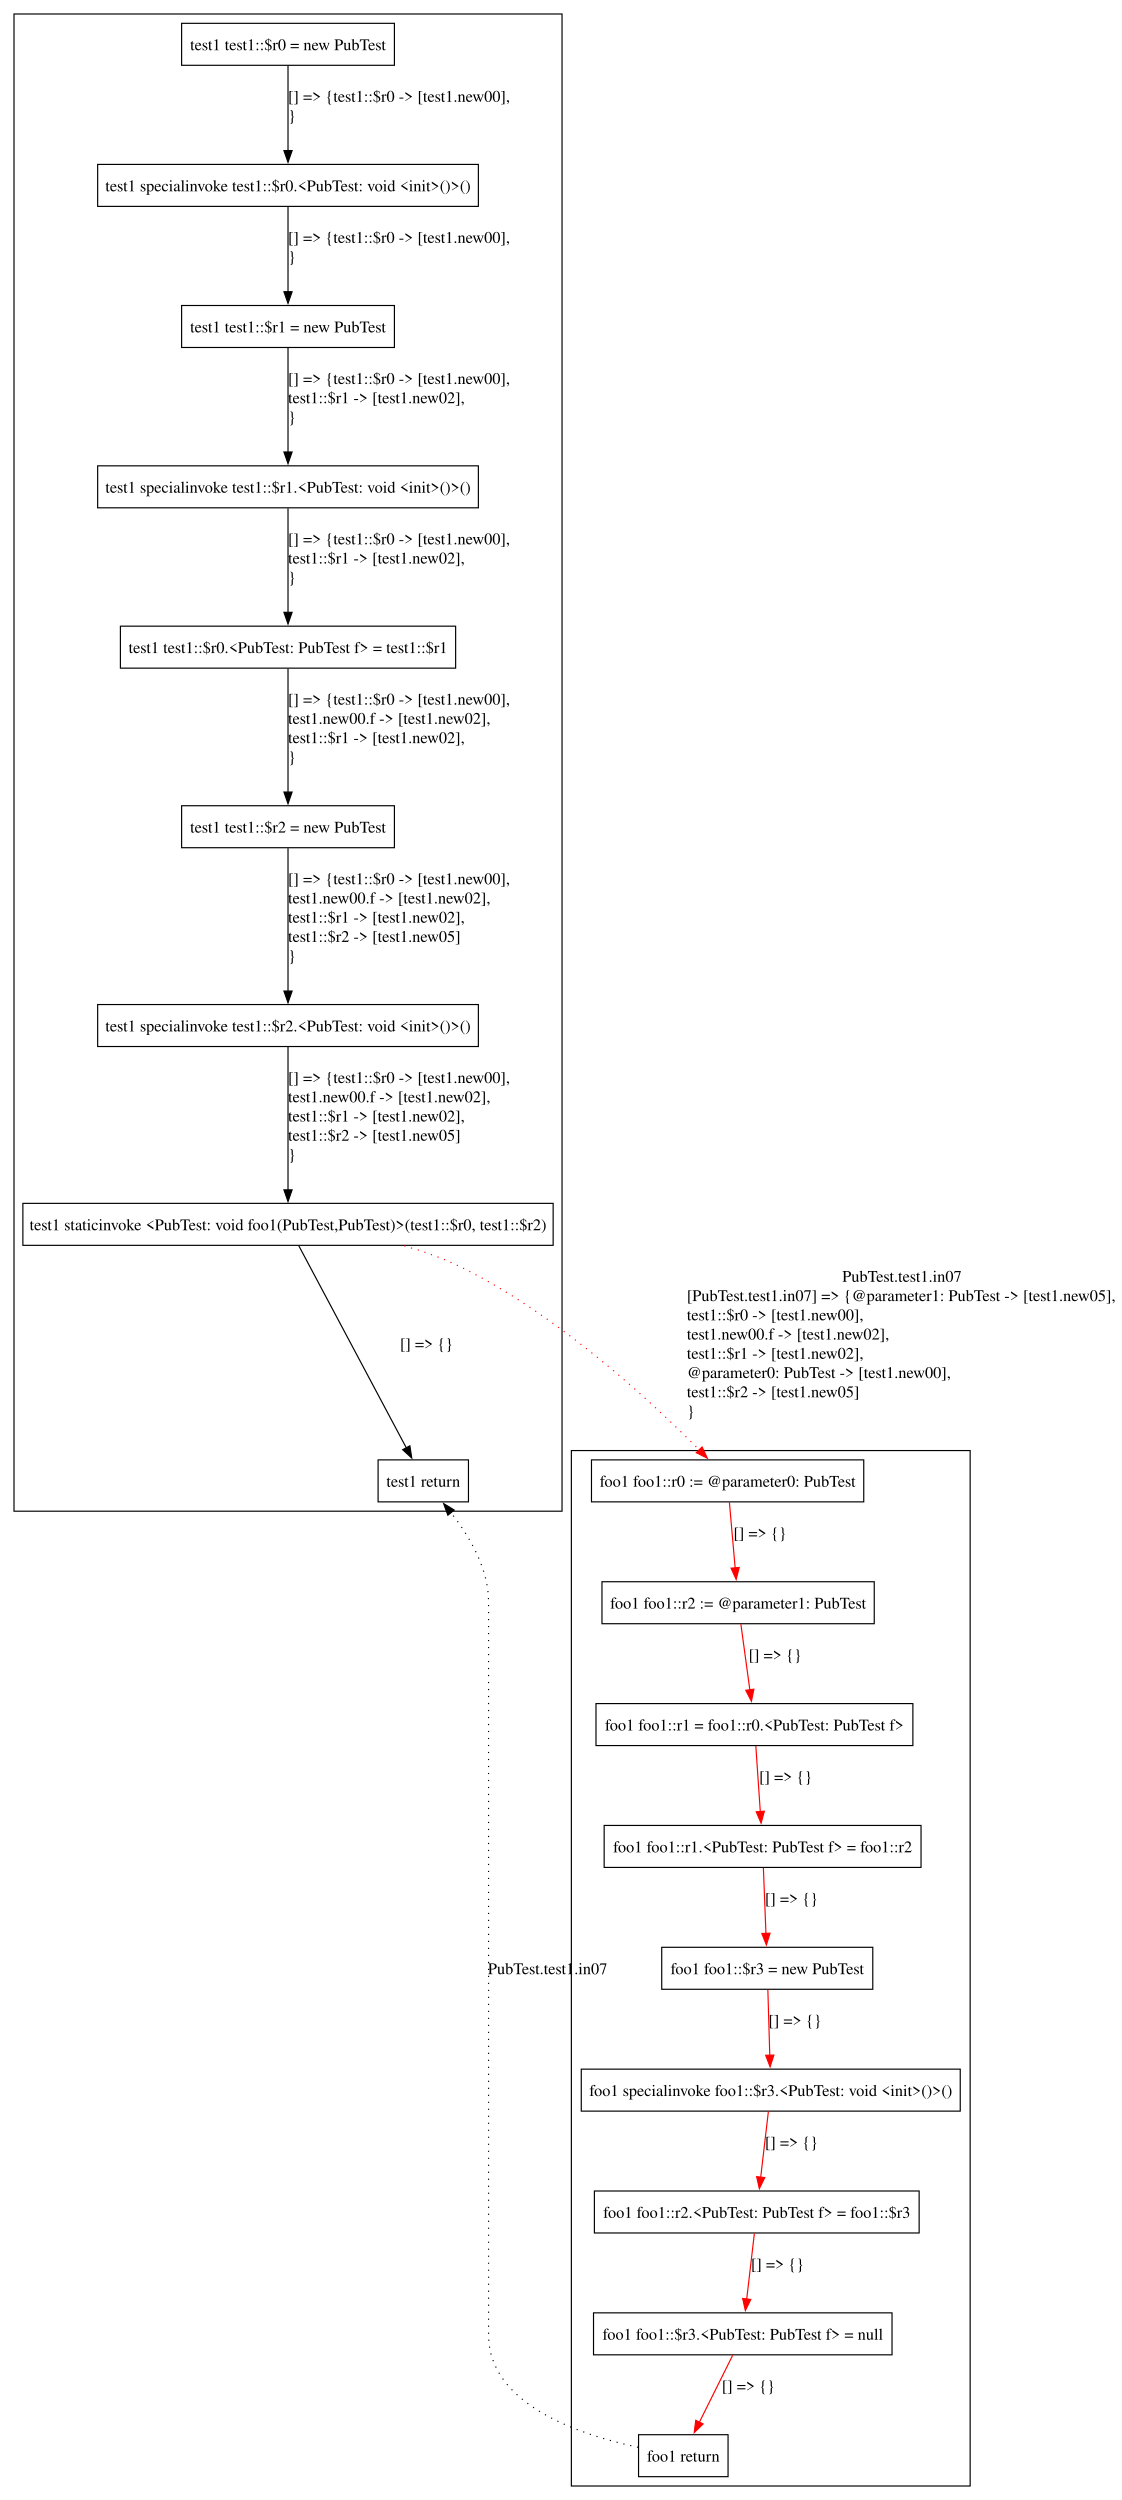
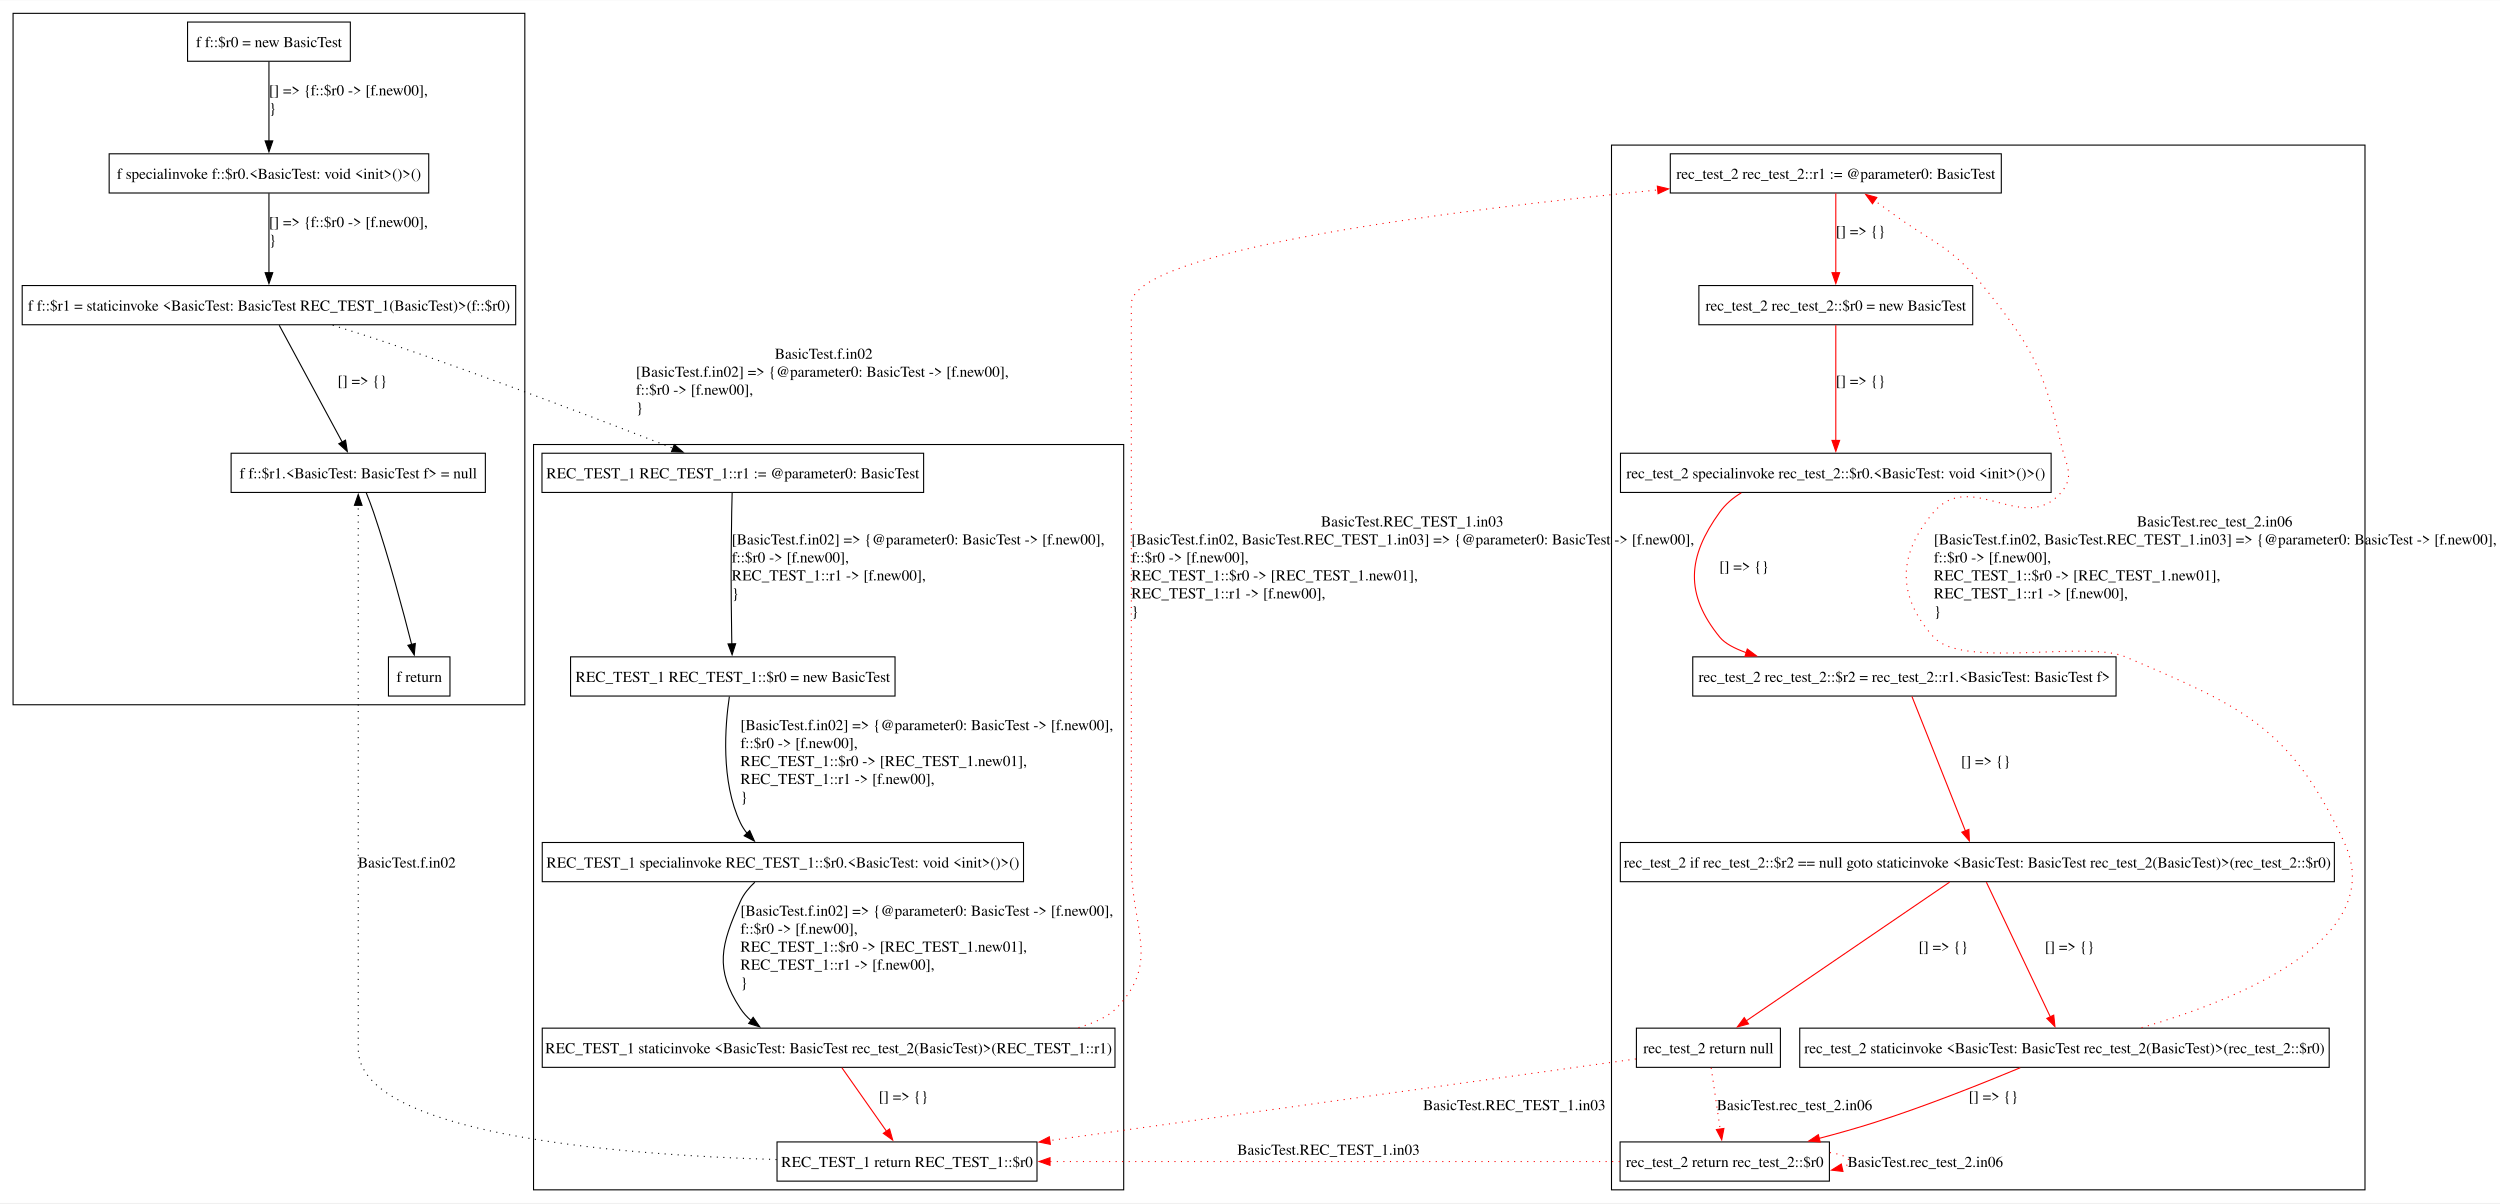
- <svg xmlns="http://www.w3.org/2000/svg" width="962pt" height="2144pt" viewBox="0.00 0.00 962.00 2144.00">
-   <g id="graph0" class="graph" transform="scale(1 1) rotate(0) translate(4 2140)">
-     <polygon fill="white" stroke="none" points="-4,4 -4,-2140 958,-2140 958,4 -4,4" />
+ <svg xmlns="http://www.w3.org/2000/svg" width="2296pt" height="1105pt" viewBox="0.00 0.00 2296.00 1104.50">
+   <g id="graph0" class="graph" transform="scale(1 1) rotate(0) translate(4 1100.5)">
+     <polygon fill="white" stroke="none" points="-4,4 -4,-1100.5 2292,-1100.5 2292,4 -4,4" />
    <g id="clust1" class="cluster">
-       <polygon fill="none" stroke="black" points="8,-844 8,-2128 478,-2128 478,-844 8,-844" />
+       <polygon fill="none" stroke="black" points="8,-453.5 8,-1088.5 478,-1088.5 478,-453.5 8,-453.5" />
    </g>
    <g id="clust2" class="cluster">
-       <polygon fill="none" stroke="black" points="486,-8 486,-896 828,-896 828,-8 486,-8" />
+       <polygon fill="none" stroke="black" points="486,-8 486,-692.5 1028,-692.5 1028,-8 486,-8" />
+     </g>
+     <g id="clust3" class="cluster">
+       <polygon fill="none" stroke="black" points="1476,-8 1476,-967.5 2168,-967.5 2168,-8 1476,-8" />
    </g>
    <g id="node1" class="node">
-       <polygon fill="none" stroke="black" points="334.25,-2120 151.75,-2120 151.75,-2084 334.25,-2084 334.25,-2120" />
-       <text text-anchor="middle" x="243" y="-2096.95" font-family="Times,serif" font-size="14.00">test1 test1::$r0 = new PubTest</text>
+       <polygon fill="none" stroke="black" points="317.75,-1080.5 168.25,-1080.5 168.25,-1044.5 317.75,-1044.5 317.75,-1080.5" />
+       <text text-anchor="middle" x="243" y="-1057.45" font-family="Times,serif" font-size="14.00">f f::$r0 = new BasicTest</text>
    </g>
    <g id="node2" class="node">
-       <polygon fill="none" stroke="black" points="406.25,-1999 79.75,-1999 79.75,-1963 406.25,-1963 406.25,-1999" />
-       <text text-anchor="middle" x="243" y="-1975.95" font-family="Times,serif" font-size="14.00">test1 specialinvoke test1::$r0.&lt;PubTest: void &lt;init&gt;()&gt;()</text>
+       <polygon fill="none" stroke="black" points="389.75,-959.5 96.25,-959.5 96.25,-923.5 389.75,-923.5 389.75,-959.5" />
+       <text text-anchor="middle" x="243" y="-936.45" font-family="Times,serif" font-size="14.00">f specialinvoke f::$r0.&lt;BasicTest: void &lt;init&gt;()&gt;()</text>
    </g>
    <g id="edge1" class="edge">
-       <path fill="none" stroke="black" d="M243,-2083.7C243,-2064.57 243,-2033.46 243,-2010.68" />
-       <polygon fill="black" stroke="black" points="246.5,-2010.84 243,-2000.84 239.5,-2010.84 246.5,-2010.84" />
-       <text text-anchor="start" x="243" y="-2052.7" font-family="Times,serif" font-size="14.00">[] =&gt; {test1::$r0 -&gt; [test1.new00], </text>
-       <text text-anchor="start" x="243" y="-2036.2" font-family="Times,serif" font-size="14.00">}</text>
+       <path fill="none" stroke="black" d="M243,-1044.2C243,-1025.07 243,-993.96 243,-971.18" />
+       <polygon fill="black" stroke="black" points="246.5,-971.34 243,-961.34 239.5,-971.34 246.5,-971.34" />
+       <text text-anchor="start" x="243" y="-1013.2" font-family="Times,serif" font-size="14.00">[] =&gt; {f::$r0 -&gt; [f.new00], </text>
+       <text text-anchor="start" x="243" y="-996.7" font-family="Times,serif" font-size="14.00">}</text>
    </g>
    <g id="node3" class="node">
-       <polygon fill="none" stroke="black" points="334.25,-1878 151.75,-1878 151.75,-1842 334.25,-1842 334.25,-1878" />
-       <text text-anchor="middle" x="243" y="-1854.95" font-family="Times,serif" font-size="14.00">test1 test1::$r1 = new PubTest</text>
+       <polygon fill="none" stroke="black" points="469.62,-838.5 16.38,-838.5 16.38,-802.5 469.62,-802.5 469.62,-838.5" />
+       <text text-anchor="middle" x="243" y="-815.45" font-family="Times,serif" font-size="14.00">f f::$r1 = staticinvoke &lt;BasicTest: BasicTest REC_TEST_1(BasicTest)&gt;(f::$r0)</text>
    </g>
    <g id="edge2" class="edge">
-       <path fill="none" stroke="black" d="M243,-1962.7C243,-1943.57 243,-1912.46 243,-1889.68" />
-       <polygon fill="black" stroke="black" points="246.5,-1889.84 243,-1879.84 239.5,-1889.84 246.5,-1889.84" />
-       <text text-anchor="start" x="243" y="-1931.7" font-family="Times,serif" font-size="14.00">[] =&gt; {test1::$r0 -&gt; [test1.new00], </text>
-       <text text-anchor="start" x="243" y="-1915.2" font-family="Times,serif" font-size="14.00">}</text>
+       <path fill="none" stroke="black" d="M243,-923.2C243,-904.07 243,-872.96 243,-850.18" />
+       <polygon fill="black" stroke="black" points="246.5,-850.34 243,-840.34 239.5,-850.34 246.5,-850.34" />
+       <text text-anchor="start" x="243" y="-892.2" font-family="Times,serif" font-size="14.00">[] =&gt; {f::$r0 -&gt; [f.new00], </text>
+       <text text-anchor="start" x="243" y="-875.7" font-family="Times,serif" font-size="14.00">}</text>
    </g>
    <g id="node4" class="node">
-       <polygon fill="none" stroke="black" points="406.25,-1740.5 79.75,-1740.5 79.75,-1704.5 406.25,-1704.5 406.25,-1740.5" />
-       <text text-anchor="middle" x="243" y="-1717.45" font-family="Times,serif" font-size="14.00">test1 specialinvoke test1::$r1.&lt;PubTest: void &lt;init&gt;()&gt;()</text>
+       <polygon fill="none" stroke="black" points="441.75,-684.5 208.25,-684.5 208.25,-648.5 441.75,-648.5 441.75,-684.5" />
+       <text text-anchor="middle" x="325" y="-661.45" font-family="Times,serif" font-size="14.00">f f::$r1.&lt;BasicTest: BasicTest f&gt; = null</text>
    </g>
    <g id="edge3" class="edge">
-       <path fill="none" stroke="black" d="M243,-1841.56C243,-1819 243,-1779.38 243,-1752.32" />
-       <polygon fill="black" stroke="black" points="246.5,-1752.38 243,-1742.38 239.5,-1752.38 246.5,-1752.38" />
-       <text text-anchor="start" x="243" y="-1810.7" font-family="Times,serif" font-size="14.00">[] =&gt; {test1::$r0 -&gt; [test1.new00], </text>
-       <text text-anchor="start" x="243" y="-1794.2" font-family="Times,serif" font-size="14.00">test1::$r1 -&gt; [test1.new02], </text>
-       <text text-anchor="start" x="243" y="-1777.7" font-family="Times,serif" font-size="14.00">}</text>
+       <path fill="none" stroke="black" d="M252.41,-802.06C266.62,-775.72 293.68,-725.56 310.44,-694.48" />
+       <polygon fill="black" stroke="black" points="313.32,-696.53 314.98,-686.07 307.16,-693.2 313.32,-696.53" />
+       <text text-anchor="start" x="306" y="-746.45" font-family="Times,serif" font-size="14.00">[] =&gt; {}</text>
+     </g>
+     <g id="node6" class="node">
+       <polygon fill="none" stroke="black" points="844.25,-684.5 493.75,-684.5 493.75,-648.5 844.25,-648.5 844.25,-684.5" />
+       <text text-anchor="middle" x="669" y="-661.45" font-family="Times,serif" font-size="14.00">REC_TEST_1 REC_TEST_1::r1 := @parameter0: BasicTest</text>
+     </g>
+     <g id="edge16" class="edge">
+       <path fill="none" stroke="black" stroke-dasharray="1,5" d="M301.56,-802.06C319.14,-796.64 338.41,-790.51 356,-784.5 447.34,-753.31 552.16,-713.24 614.36,-689.01" />
+       <polygon fill="black" stroke="black" points="615.26,-692.42 623.3,-685.52 612.71,-685.9 615.26,-692.42" />
+       <text text-anchor="middle" x="752.5" y="-771.2" font-family="Times,serif" font-size="14.00">BasicTest.f.in02</text>
+       <text text-anchor="start" x="580" y="-754.7" font-family="Times,serif" font-size="14.00">[BasicTest.f.in02] =&gt; {@parameter0: BasicTest -&gt; [f.new00], </text>
+       <text text-anchor="start" x="580" y="-738.2" font-family="Times,serif" font-size="14.00">f::$r0 -&gt; [f.new00], </text>
+       <text text-anchor="start" x="580" y="-721.7" font-family="Times,serif" font-size="14.00">}</text>
    </g>
    <g id="node5" class="node">
-       <polygon fill="none" stroke="black" points="386.75,-1603 99.25,-1603 99.25,-1567 386.75,-1567 386.75,-1603" />
-       <text text-anchor="middle" x="243" y="-1579.95" font-family="Times,serif" font-size="14.00">test1 test1::$r0.&lt;PubTest: PubTest f&gt; = test1::$r1</text>
+       <polygon fill="none" stroke="black" points="409.25,-497.5 352.75,-497.5 352.75,-461.5 409.25,-461.5 409.25,-497.5" />
+       <text text-anchor="middle" x="381" y="-474.45" font-family="Times,serif" font-size="14.00">f return</text>
    </g>
    <g id="edge4" class="edge">
-       <path fill="none" stroke="black" d="M243,-1704.06C243,-1681.5 243,-1641.88 243,-1614.82" />
-       <polygon fill="black" stroke="black" points="246.5,-1614.88 243,-1604.88 239.5,-1614.88 246.5,-1614.88" />
-       <text text-anchor="start" x="243" y="-1673.2" font-family="Times,serif" font-size="14.00">[] =&gt; {test1::$r0 -&gt; [test1.new00], </text>
-       <text text-anchor="start" x="243" y="-1656.7" font-family="Times,serif" font-size="14.00">test1::$r1 -&gt; [test1.new02], </text>
-       <text text-anchor="start" x="243" y="-1640.2" font-family="Times,serif" font-size="14.00">}</text>
-     </g>
-     <g id="node6" class="node">
-       <polygon fill="none" stroke="black" points="334.25,-1449 151.75,-1449 151.75,-1413 334.25,-1413 334.25,-1449" />
-       <text text-anchor="middle" x="243" y="-1425.95" font-family="Times,serif" font-size="14.00">test1 test1::$r2 = new PubTest</text>
+       <path fill="none" stroke="black" d="M332.35,-648.19C334.61,-642.59 337.03,-636.33 339,-630.5 353.18,-588.67 366.36,-539.16 374.05,-508.8" />
+       <polygon fill="black" stroke="black" points="377.4,-509.8 376.44,-499.25 370.61,-508.1 377.4,-509.8" />
+     </g>
+     <g id="node7" class="node">
+       <polygon fill="none" stroke="black" points="818,-497.5 520,-497.5 520,-461.5 818,-461.5 818,-497.5" />
+       <text text-anchor="middle" x="669" y="-474.45" font-family="Times,serif" font-size="14.00">REC_TEST_1 REC_TEST_1::$r0 = new BasicTest</text>
    </g>
    <g id="edge5" class="edge">
-       <path fill="none" stroke="black" d="M243,-1566.56C243,-1540.68 243,-1491.8 243,-1460.62" />
-       <polygon fill="black" stroke="black" points="246.5,-1460.75 243,-1450.75 239.5,-1460.75 246.5,-1460.75" />
-       <text text-anchor="start" x="243" y="-1535.7" font-family="Times,serif" font-size="14.00">[] =&gt; {test1::$r0 -&gt; [test1.new00], </text>
-       <text text-anchor="start" x="243" y="-1519.2" font-family="Times,serif" font-size="14.00">test1.new00.f -&gt; [test1.new02], </text>
-       <text text-anchor="start" x="243" y="-1502.7" font-family="Times,serif" font-size="14.00">test1::$r1 -&gt; [test1.new02], </text>
-       <text text-anchor="start" x="243" y="-1486.2" font-family="Times,serif" font-size="14.00">}</text>
-     </g>
-     <g id="node7" class="node">
-       <polygon fill="none" stroke="black" points="406.25,-1278.5 79.75,-1278.5 79.75,-1242.5 406.25,-1242.5 406.25,-1278.5" />
-       <text text-anchor="middle" x="243" y="-1255.45" font-family="Times,serif" font-size="14.00">test1 specialinvoke test1::$r2.&lt;PubTest: void &lt;init&gt;()&gt;()</text>
+       <path fill="none" stroke="black" d="M668.4,-648.06C668.24,-642.45 668.08,-636.21 668,-630.5 667.27,-579.39 667.27,-566.61 668,-515.5 668.03,-513.45 668.07,-511.33 668.11,-509.19" />
+       <polygon fill="black" stroke="black" points="671.61,-509.54 668.36,-499.46 664.61,-509.36 671.61,-509.54" />
+       <text text-anchor="start" x="668" y="-600.7" font-family="Times,serif" font-size="14.00">[BasicTest.f.in02] =&gt; {@parameter0: BasicTest -&gt; [f.new00], </text>
+       <text text-anchor="start" x="668" y="-584.2" font-family="Times,serif" font-size="14.00">f::$r0 -&gt; [f.new00], </text>
+       <text text-anchor="start" x="668" y="-567.7" font-family="Times,serif" font-size="14.00">REC_TEST_1::r1 -&gt; [f.new00], </text>
+       <text text-anchor="start" x="668" y="-551.2" font-family="Times,serif" font-size="14.00">}</text>
+     </g>
+     <g id="node8" class="node">
+       <polygon fill="none" stroke="black" points="936,-327 494,-327 494,-291 936,-291 936,-327" />
+       <text text-anchor="middle" x="715" y="-303.95" font-family="Times,serif" font-size="14.00">REC_TEST_1 specialinvoke REC_TEST_1::$r0.&lt;BasicTest: void &lt;init&gt;()&gt;()</text>
    </g>
    <g id="edge6" class="edge">
-       <path fill="none" stroke="black" d="M243,-1412.6C243,-1383.57 243,-1324.97 243,-1289.89" />
-       <polygon fill="black" stroke="black" points="246.5,-1290.07 243,-1280.07 239.5,-1290.07 246.5,-1290.07" />
-       <text text-anchor="start" x="243" y="-1381.7" font-family="Times,serif" font-size="14.00">[] =&gt; {test1::$r0 -&gt; [test1.new00], </text>
-       <text text-anchor="start" x="243" y="-1365.2" font-family="Times,serif" font-size="14.00">test1.new00.f -&gt; [test1.new02], </text>
-       <text text-anchor="start" x="243" y="-1348.7" font-family="Times,serif" font-size="14.00">test1::$r1 -&gt; [test1.new02], </text>
-       <text text-anchor="start" x="243" y="-1332.2" font-family="Times,serif" font-size="14.00">test1::$r2 -&gt; [test1.new05]</text>
-       <text text-anchor="start" x="243" y="-1315.7" font-family="Times,serif" font-size="14.00">}</text>
-     </g>
-     <g id="node8" class="node">
-       <polygon fill="none" stroke="black" points="470.38,-1108 15.62,-1108 15.62,-1072 470.38,-1072 470.38,-1108" />
-       <text text-anchor="middle" x="243" y="-1084.95" font-family="Times,serif" font-size="14.00">test1 staticinvoke &lt;PubTest: void foo1(PubTest,PubTest)&gt;(test1::$r0, test1::$r2)</text>
+       <path fill="none" stroke="black" d="M665.85,-461.04C661.93,-434.51 657.78,-383.11 676,-345 677.61,-341.63 679.7,-338.45 682.08,-335.47" />
+       <polygon fill="black" stroke="black" points="684.54,-337.97 688.86,-328.3 679.45,-333.17 684.54,-337.97" />
+       <text text-anchor="start" x="676" y="-430.2" font-family="Times,serif" font-size="14.00">[BasicTest.f.in02] =&gt; {@parameter0: BasicTest -&gt; [f.new00], </text>
+       <text text-anchor="start" x="676" y="-413.7" font-family="Times,serif" font-size="14.00">f::$r0 -&gt; [f.new00], </text>
+       <text text-anchor="start" x="676" y="-397.2" font-family="Times,serif" font-size="14.00">REC_TEST_1::$r0 -&gt; [REC_TEST_1.new01], </text>
+       <text text-anchor="start" x="676" y="-380.7" font-family="Times,serif" font-size="14.00">REC_TEST_1::r1 -&gt; [f.new00], </text>
+       <text text-anchor="start" x="676" y="-364.2" font-family="Times,serif" font-size="14.00">}</text>
+     </g>
+     <g id="node9" class="node">
+       <polygon fill="none" stroke="black" points="1020,-156.5 494,-156.5 494,-120.5 1020,-120.5 1020,-156.5" />
+       <text text-anchor="middle" x="757" y="-133.45" font-family="Times,serif" font-size="14.00">REC_TEST_1 staticinvoke &lt;BasicTest: BasicTest rec_test_2(BasicTest)&gt;(REC_TEST_1::r1)</text>
    </g>
    <g id="edge7" class="edge">
-       <path fill="none" stroke="black" d="M243,-1242.1C243,-1213.07 243,-1154.47 243,-1119.39" />
-       <polygon fill="black" stroke="black" points="246.5,-1119.57 243,-1109.57 239.5,-1119.57 246.5,-1119.57" />
-       <text text-anchor="start" x="243" y="-1211.2" font-family="Times,serif" font-size="14.00">[] =&gt; {test1::$r0 -&gt; [test1.new00], </text>
-       <text text-anchor="start" x="243" y="-1194.7" font-family="Times,serif" font-size="14.00">test1.new00.f -&gt; [test1.new02], </text>
-       <text text-anchor="start" x="243" y="-1178.2" font-family="Times,serif" font-size="14.00">test1::$r1 -&gt; [test1.new02], </text>
-       <text text-anchor="start" x="243" y="-1161.7" font-family="Times,serif" font-size="14.00">test1::$r2 -&gt; [test1.new05]</text>
-       <text text-anchor="start" x="243" y="-1145.2" font-family="Times,serif" font-size="14.00">}</text>
-     </g>
-     <g id="node9" class="node">
-       <polygon fill="none" stroke="black" points="397.75,-888 320.25,-888 320.25,-852 397.75,-852 397.75,-888" />
-       <text text-anchor="middle" x="359" y="-864.95" font-family="Times,serif" font-size="14.00">test1 return</text>
+       <path fill="none" stroke="black" d="M689.25,-290.54C683.89,-285.56 678.97,-279.65 676,-273 658.16,-233.02 651.96,-211.08 676,-174.5 678.7,-170.4 681.99,-166.77 685.69,-163.57" />
+       <polygon fill="black" stroke="black" points="687.69,-166.44 693.73,-157.73 683.58,-160.77 687.69,-166.44" />
+       <text text-anchor="start" x="676" y="-259.7" font-family="Times,serif" font-size="14.00">[BasicTest.f.in02] =&gt; {@parameter0: BasicTest -&gt; [f.new00], </text>
+       <text text-anchor="start" x="676" y="-243.2" font-family="Times,serif" font-size="14.00">f::$r0 -&gt; [f.new00], </text>
+       <text text-anchor="start" x="676" y="-226.7" font-family="Times,serif" font-size="14.00">REC_TEST_1::$r0 -&gt; [REC_TEST_1.new01], </text>
+       <text text-anchor="start" x="676" y="-210.2" font-family="Times,serif" font-size="14.00">REC_TEST_1::r1 -&gt; [f.new00], </text>
+       <text text-anchor="start" x="676" y="-193.7" font-family="Times,serif" font-size="14.00">}</text>
+     </g>
+     <g id="node10" class="node">
+       <polygon fill="none" stroke="black" points="948.38,-52 709.62,-52 709.62,-16 948.38,-16 948.38,-52" />
+       <text text-anchor="middle" x="829" y="-28.95" font-family="Times,serif" font-size="14.00">REC_TEST_1 return REC_TEST_1::$r0</text>
    </g>
    <g id="edge8" class="edge">
-       <path fill="none" stroke="black" d="M252.3,-1071.53C272.45,-1033.65 320.31,-943.71 344.49,-898.27" />
-       <polygon fill="black" stroke="black" points="347.5,-900.06 349.11,-889.59 341.32,-896.77 347.5,-900.06" />
-       <text text-anchor="start" x="339" y="-982.95" font-family="Times,serif" font-size="14.00">[] =&gt; {}</text>
-     </g>
-     <g id="node10" class="node">
-       <polygon fill="none" stroke="black" points="736.75,-888 503.25,-888 503.25,-852 736.75,-852 736.75,-888" />
-       <text text-anchor="middle" x="620" y="-864.95" font-family="Times,serif" font-size="14.00">foo1 foo1::r0 := @parameter0: PubTest</text>
+       <path fill="none" stroke="red" d="M769.21,-120.11C780.44,-104.14 797.24,-80.21 810.18,-61.79" />
+       <polygon fill="red" stroke="red" points="812.97,-63.91 815.86,-53.71 807.24,-59.88 812.97,-63.91" />
+       <text text-anchor="start" x="803" y="-89.2" font-family="Times,serif" font-size="14.00">[] =&gt; {}</text>
+     </g>
+     <g id="node11" class="node">
+       <polygon fill="none" stroke="black" points="1834,-959.5 1530,-959.5 1530,-923.5 1834,-923.5 1834,-959.5" />
+       <text text-anchor="middle" x="1682" y="-936.45" font-family="Times,serif" font-size="14.00">rec_test_2 rec_test_2::r1 := @parameter0: BasicTest</text>
    </g>
    <g id="edge17" class="edge">
-       <path fill="none" stroke="red" stroke-dasharray="1,5" d="M342.72,-1071.54C358.95,-1066.93 375.26,-1061.17 390,-1054 474.42,-1012.91 556.31,-936.35 595.69,-896.54" />
-       <polygon fill="red" stroke="red" points="598.1,-899.07 602.6,-889.47 593.1,-894.17 598.1,-899.07" />
-       <text text-anchor="middle" x="769.5" y="-1040.7" font-family="Times,serif" font-size="14.00">PubTest.test1.in07</text>
-       <text text-anchor="start" x="585" y="-1024.2" font-family="Times,serif" font-size="14.00">[PubTest.test1.in07] =&gt; {@parameter1: PubTest -&gt; [test1.new05], </text>
-       <text text-anchor="start" x="585" y="-1007.7" font-family="Times,serif" font-size="14.00">test1::$r0 -&gt; [test1.new00], </text>
-       <text text-anchor="start" x="585" y="-991.2" font-family="Times,serif" font-size="14.00">test1.new00.f -&gt; [test1.new02], </text>
-       <text text-anchor="start" x="585" y="-974.7" font-family="Times,serif" font-size="14.00">test1::$r1 -&gt; [test1.new02], </text>
-       <text text-anchor="start" x="585" y="-958.2" font-family="Times,serif" font-size="14.00">@parameter0: PubTest -&gt; [test1.new00], </text>
-       <text text-anchor="start" x="585" y="-941.7" font-family="Times,serif" font-size="14.00">test1::$r2 -&gt; [test1.new05]</text>
-       <text text-anchor="start" x="585" y="-925.2" font-family="Times,serif" font-size="14.00">}</text>
-     </g>
-     <g id="node11" class="node">
-       <polygon fill="none" stroke="black" points="745.75,-783.5 512.25,-783.5 512.25,-747.5 745.75,-747.5 745.75,-783.5" />
-       <text text-anchor="middle" x="629" y="-760.45" font-family="Times,serif" font-size="14.00">foo1 foo1::r2 := @parameter1: PubTest</text>
+       <path fill="none" stroke="red" stroke-dasharray="1,5" d="M986.49,-156.99C1001.88,-161.59 1014.03,-167.33 1021,-174.5 1062.6,-217.26 1035,-248.34 1035,-308 1035,-821.5 1035,-821.5 1035,-821.5 1035,-870.6 1326.9,-907.43 1518.57,-926.32" />
+       <polygon fill="red" stroke="red" points="1518.1,-929.79 1528.39,-927.28 1518.78,-922.82 1518.1,-929.79" />
+       <text text-anchor="middle" x="1293" y="-617.2" font-family="Times,serif" font-size="14.00">BasicTest.REC_TEST_1.in03</text>
+       <text text-anchor="start" x="1035" y="-600.7" font-family="Times,serif" font-size="14.00">[BasicTest.f.in02, BasicTest.REC_TEST_1.in03] =&gt; {@parameter0: BasicTest -&gt; [f.new00], </text>
+       <text text-anchor="start" x="1035" y="-584.2" font-family="Times,serif" font-size="14.00">f::$r0 -&gt; [f.new00], </text>
+       <text text-anchor="start" x="1035" y="-567.7" font-family="Times,serif" font-size="14.00">REC_TEST_1::$r0 -&gt; [REC_TEST_1.new01], </text>
+       <text text-anchor="start" x="1035" y="-551.2" font-family="Times,serif" font-size="14.00">REC_TEST_1::r1 -&gt; [f.new00], </text>
+       <text text-anchor="start" x="1035" y="-534.7" font-family="Times,serif" font-size="14.00">}</text>
+     </g>
+     <g id="edge18" class="edge">
+       <path fill="none" stroke="black" stroke-dasharray="1,5" d="M709.24,-35.83C560.18,-40.19 325,-59.43 325,-137.5 325,-480.5 325,-480.5 325,-480.5 325,-535.9 325,-600.64 325,-636.98" />
+       <polygon fill="black" stroke="black" points="321.5,-636.64 325,-646.64 328.5,-636.64 321.5,-636.64" />
+       <text text-anchor="middle" x="369.62" y="-303.95" font-family="Times,serif" font-size="14.00">BasicTest.f.in02</text>
+     </g>
+     <g id="node12" class="node">
+       <polygon fill="none" stroke="black" points="1807.75,-838.5 1556.25,-838.5 1556.25,-802.5 1807.75,-802.5 1807.75,-838.5" />
+       <text text-anchor="middle" x="1682" y="-815.45" font-family="Times,serif" font-size="14.00">rec_test_2 rec_test_2::$r0 = new BasicTest</text>
    </g>
    <g id="edge9" class="edge">
-       <path fill="none" stroke="red" d="M621.53,-851.61C622.88,-836.22 624.88,-813.46 626.47,-795.35" />
-       <polygon fill="red" stroke="red" points="629.95,-795.75 627.33,-785.48 622.97,-795.14 629.95,-795.75" />
-       <text text-anchor="start" x="625" y="-820.7" font-family="Times,serif" font-size="14.00">[] =&gt; {}</text>
-     </g>
-     <g id="node12" class="node">
-       <polygon fill="none" stroke="black" points="778.88,-679 507.12,-679 507.12,-643 778.88,-643 778.88,-679" />
-       <text text-anchor="middle" x="643" y="-655.95" font-family="Times,serif" font-size="14.00">foo1 foo1::r1 = foo1::r0.&lt;PubTest: PubTest f&gt;</text>
+       <path fill="none" stroke="red" d="M1682,-923.2C1682,-904.07 1682,-872.96 1682,-850.18" />
+       <polygon fill="red" stroke="red" points="1685.5,-850.34 1682,-840.34 1678.5,-850.34 1685.5,-850.34" />
+       <text text-anchor="start" x="1682" y="-883.95" font-family="Times,serif" font-size="14.00">[] =&gt; {}</text>
+     </g>
+     <g id="node13" class="node">
+       <polygon fill="none" stroke="black" points="1879.75,-684.5 1484.25,-684.5 1484.25,-648.5 1879.75,-648.5 1879.75,-684.5" />
+       <text text-anchor="middle" x="1682" y="-661.45" font-family="Times,serif" font-size="14.00">rec_test_2 specialinvoke rec_test_2::$r0.&lt;BasicTest: void &lt;init&gt;()&gt;()</text>
    </g>
    <g id="edge10" class="edge">
-       <path fill="none" stroke="red" d="M631.37,-747.11C633.48,-731.72 636.59,-708.96 639.06,-690.85" />
-       <polygon fill="red" stroke="red" points="642.52,-691.35 640.41,-680.97 635.59,-690.41 642.52,-691.35" />
-       <text text-anchor="start" x="638" y="-716.2" font-family="Times,serif" font-size="14.00">[] =&gt; {}</text>
-     </g>
-     <g id="node13" class="node">
-       <polygon fill="none" stroke="black" points="785.88,-574.5 514.12,-574.5 514.12,-538.5 785.88,-538.5 785.88,-574.5" />
-       <text text-anchor="middle" x="650" y="-551.45" font-family="Times,serif" font-size="14.00">foo1 foo1::r1.&lt;PubTest: PubTest f&gt; = foo1::r2</text>
+       <path fill="none" stroke="red" d="M1682,-802.06C1682,-776.18 1682,-727.3 1682,-696.12" />
+       <polygon fill="red" stroke="red" points="1685.5,-696.25 1682,-686.25 1678.5,-696.25 1685.5,-696.25" />
+       <text text-anchor="start" x="1682" y="-746.45" font-family="Times,serif" font-size="14.00">[] =&gt; {}</text>
+     </g>
+     <g id="node14" class="node">
+       <polygon fill="none" stroke="black" points="1939.38,-497.5 1550.62,-497.5 1550.62,-461.5 1939.38,-461.5 1939.38,-497.5" />
+       <text text-anchor="middle" x="1745" y="-474.45" font-family="Times,serif" font-size="14.00">rec_test_2 rec_test_2::$r2 = rec_test_2::r1.&lt;BasicTest: BasicTest f&gt;</text>
    </g>
    <g id="edge11" class="edge">
-       <path fill="none" stroke="red" d="M644.19,-642.61C645.24,-627.22 646.79,-604.46 648.03,-586.35" />
-       <polygon fill="red" stroke="red" points="651.51,-586.7 648.7,-576.48 644.53,-586.22 651.51,-586.7" />
-       <text text-anchor="start" x="647" y="-611.7" font-family="Times,serif" font-size="14.00">[] =&gt; {}</text>
-     </g>
-     <g id="node14" class="node">
-       <polygon fill="none" stroke="black" points="744.5,-470 563.5,-470 563.5,-434 744.5,-434 744.5,-470" />
-       <text text-anchor="middle" x="654" y="-446.95" font-family="Times,serif" font-size="14.00">foo1 foo1::$r3 = new PubTest</text>
+       <path fill="none" stroke="red" d="M1595.18,-648.12C1587.55,-643.53 1580.75,-637.75 1575.5,-630.5 1545.53,-589.1 1543.22,-555.13 1575.5,-515.5 1580,-509.97 1588.67,-505.29 1599.79,-501.33" />
+       <polygon fill="red" stroke="red" points="1600.72,-504.7 1609.2,-498.35 1598.61,-498.03 1600.72,-504.7" />
+       <text text-anchor="start" x="1575" y="-575.95" font-family="Times,serif" font-size="14.00">[] =&gt; {}</text>
+     </g>
+     <g id="node15" class="node">
+       <polygon fill="none" stroke="black" points="2139.88,-327 1484.12,-327 1484.12,-291 2139.88,-291 2139.88,-327" />
+       <text text-anchor="middle" x="1812" y="-303.95" font-family="Times,serif" font-size="14.00">rec_test_2 if rec_test_2::$r2 == null goto staticinvoke &lt;BasicTest: BasicTest rec_test_2(BasicTest)&gt;(rec_test_2::$r0)</text>
    </g>
    <g id="edge12" class="edge">
-       <path fill="none" stroke="red" d="M650.68,-538.11C651.28,-522.72 652.17,-499.96 652.87,-481.85" />
-       <polygon fill="red" stroke="red" points="656.37,-482.11 653.26,-471.99 649.37,-481.84 656.37,-482.11" />
-       <text text-anchor="start" x="652" y="-507.2" font-family="Times,serif" font-size="14.00">[] =&gt; {}</text>
-     </g>
-     <g id="node15" class="node">
-       <polygon fill="none" stroke="black" points="819.5,-365.5 494.5,-365.5 494.5,-329.5 819.5,-329.5 819.5,-365.5" />
-       <text text-anchor="middle" x="657" y="-342.45" font-family="Times,serif" font-size="14.00">foo1 specialinvoke foo1::$r3.&lt;PubTest: void &lt;init&gt;()&gt;()</text>
+       <path fill="none" stroke="red" d="M1751.92,-461.1C1763.56,-431.82 1787.17,-372.45 1801.07,-337.48" />
+       <polygon fill="red" stroke="red" points="1804.22,-339.04 1804.66,-328.46 1797.71,-336.46 1804.22,-339.04" />
+       <text text-anchor="start" x="1797" y="-397.2" font-family="Times,serif" font-size="14.00">[] =&gt; {}</text>
+     </g>
+     <g id="node16" class="node">
+       <polygon fill="none" stroke="black" points="1631.12,-156.5 1498.88,-156.5 1498.88,-120.5 1631.12,-120.5 1631.12,-156.5" />
+       <text text-anchor="middle" x="1565" y="-133.45" font-family="Times,serif" font-size="14.00">rec_test_2 return null</text>
    </g>
    <g id="edge13" class="edge">
-       <path fill="none" stroke="red" d="M654.51,-433.61C654.96,-418.22 655.63,-395.46 656.16,-377.35" />
-       <polygon fill="red" stroke="red" points="659.65,-377.58 656.44,-367.49 652.65,-377.38 659.65,-377.58" />
-       <text text-anchor="start" x="655" y="-402.7" font-family="Times,serif" font-size="14.00">[] =&gt; {}</text>
-     </g>
-     <g id="node16" class="node">
-       <polygon fill="none" stroke="black" points="784.25,-261 505.75,-261 505.75,-225 784.25,-225 784.25,-261" />
-       <text text-anchor="middle" x="645" y="-237.95" font-family="Times,serif" font-size="14.00">foo1 foo1::r2.&lt;PubTest: PubTest f&gt; = foo1::$r3</text>
+       <path fill="none" stroke="red" d="M1786.5,-290.6C1742.01,-260.25 1650.17,-197.6 1599.85,-163.27" />
+       <polygon fill="red" stroke="red" points="1601.85,-160.4 1591.61,-157.66 1597.9,-166.18 1601.85,-160.4" />
+       <text text-anchor="start" x="1758" y="-226.7" font-family="Times,serif" font-size="14.00">[] =&gt; {}</text>
+     </g>
+     <g id="node17" class="node">
+       <polygon fill="none" stroke="black" points="2135.12,-156.5 1648.88,-156.5 1648.88,-120.5 2135.12,-120.5 2135.12,-156.5" />
+       <text text-anchor="middle" x="1892" y="-133.45" font-family="Times,serif" font-size="14.00">rec_test_2 staticinvoke &lt;BasicTest: BasicTest rec_test_2(BasicTest)&gt;(rec_test_2::$r0)</text>
    </g>
    <g id="edge14" class="edge">
-       <path fill="none" stroke="red" d="M654.96,-329.11C653.16,-313.72 650.5,-290.96 648.38,-272.85" />
-       <polygon fill="red" stroke="red" points="651.86,-272.5 647.22,-262.98 644.91,-273.32 651.86,-272.5" />
-       <text text-anchor="start" x="652" y="-298.2" font-family="Times,serif" font-size="14.00">[] =&gt; {}</text>
-     </g>
-     <g id="node17" class="node">
-       <polygon fill="none" stroke="black" points="761,-156.5 505,-156.5 505,-120.5 761,-120.5 761,-156.5" />
-       <text text-anchor="middle" x="633" y="-133.45" font-family="Times,serif" font-size="14.00">foo1 foo1::$r3.&lt;PubTest: PubTest f&gt; = null</text>
+       <path fill="none" stroke="red" d="M1820.26,-290.6C1834.23,-261.19 1862.6,-201.43 1879.17,-166.53" />
+       <polygon fill="red" stroke="red" points="1882.13,-168.45 1883.25,-157.92 1875.8,-165.45 1882.13,-168.45" />
+       <text text-anchor="start" x="1874" y="-226.7" font-family="Times,serif" font-size="14.00">[] =&gt; {}</text>
+     </g>
+     <g id="edge20" class="edge">
+       <path fill="none" stroke="red" stroke-dasharray="1,5" d="M1498.39,-128.22C1377.01,-111.32 1117.82,-75.22 959.95,-53.24" />
+       <polygon fill="red" stroke="red" points="960.65,-49.8 950.26,-51.89 959.68,-56.73 960.65,-49.8" />
+       <text text-anchor="middle" x="1386.75" y="-81.2" font-family="Times,serif" font-size="14.00">BasicTest.REC_TEST_1.in03</text>
+     </g>
+     <g id="node18" class="node">
+       <polygon fill="none" stroke="black" points="1676.12,-52 1483.88,-52 1483.88,-16 1676.12,-16 1676.12,-52" />
+       <text text-anchor="middle" x="1580" y="-28.95" font-family="Times,serif" font-size="14.00">rec_test_2 return rec_test_2::$r0</text>
+     </g>
+     <g id="edge19" class="edge">
+       <path fill="none" stroke="red" stroke-dasharray="1,5" d="M1567.54,-120.11C1569.8,-104.72 1573.13,-81.96 1575.78,-63.85" />
+       <polygon fill="red" stroke="red" points="1579.24,-64.37 1577.22,-53.97 1572.31,-63.36 1579.24,-64.37" />
+       <text text-anchor="middle" x="1644.12" y="-81.2" font-family="Times,serif" font-size="14.00">BasicTest.rec_test_2.in06</text>
+     </g>
+     <g id="edge21" class="edge">
+       <path fill="none" stroke="red" stroke-dasharray="1,5" d="M1962.81,-156.92C2052.28,-182.93 2189.96,-238.54 2149,-327 2099.78,-433.3 2055.77,-451.59 1948,-497.5 1911.83,-512.91 1798.35,-486.32 1772,-515.5 1737.75,-553.44 1738.72,-591.71 1772,-630.5 1806.26,-670.43 1854.74,-608.57 1889,-648.5 1901.73,-663.34 1893.44,-673.46 1889,-692.5 1872.57,-762.96 1862.37,-782.14 1817,-838.5 1787.05,-875.7 1771.38,-877.08 1733,-905.5 1728.04,-909.17 1722.73,-912.96 1717.49,-916.63" />
+       <polygon fill="red" stroke="red" points="1715.68,-913.63 1709.44,-922.19 1719.66,-919.38 1715.68,-913.63" />
+       <text text-anchor="middle" x="2030" y="-617.2" font-family="Times,serif" font-size="14.00">BasicTest.rec_test_2.in06</text>
+       <text text-anchor="start" x="1772" y="-600.7" font-family="Times,serif" font-size="14.00">[BasicTest.f.in02, BasicTest.REC_TEST_1.in03] =&gt; {@parameter0: BasicTest -&gt; [f.new00], </text>
+       <text text-anchor="start" x="1772" y="-584.2" font-family="Times,serif" font-size="14.00">f::$r0 -&gt; [f.new00], </text>
+       <text text-anchor="start" x="1772" y="-567.7" font-family="Times,serif" font-size="14.00">REC_TEST_1::$r0 -&gt; [REC_TEST_1.new01], </text>
+       <text text-anchor="start" x="1772" y="-551.2" font-family="Times,serif" font-size="14.00">REC_TEST_1::r1 -&gt; [f.new00], </text>
+       <text text-anchor="start" x="1772" y="-534.7" font-family="Times,serif" font-size="14.00">}</text>
    </g>
    <g id="edge15" class="edge">
-       <path fill="none" stroke="red" d="M642.96,-224.61C641.16,-209.22 638.5,-186.46 636.38,-168.35" />
-       <polygon fill="red" stroke="red" points="639.86,-168 635.22,-158.48 632.91,-168.82 639.86,-168" />
-       <text text-anchor="start" x="640" y="-193.7" font-family="Times,serif" font-size="14.00">[] =&gt; {}</text>
-     </g>
-     <g id="node18" class="node">
-       <polygon fill="none" stroke="black" points="620.38,-52 543.62,-52 543.62,-16 620.38,-16 620.38,-52" />
-       <text text-anchor="middle" x="582" y="-28.95" font-family="Times,serif" font-size="14.00">foo1 return</text>
-     </g>
-     <g id="edge16" class="edge">
-       <path fill="none" stroke="red" d="M624.35,-120.11C616.51,-104.36 604.82,-80.87 595.71,-62.56" />
-       <polygon fill="red" stroke="red" points="598.96,-61.22 591.37,-53.83 592.69,-64.34 598.96,-61.22" />
-       <text text-anchor="start" x="615" y="-89.2" font-family="Times,serif" font-size="14.00">[] =&gt; {}</text>
-     </g>
-     <g id="edge18" class="edge">
-       <path fill="none" stroke="black" stroke-dasharray="1,5" d="M543.27,-41.23C493.93,-51.63 415,-77.63 415,-137.5 415,-766.5 415,-766.5 415,-766.5 415,-795.08 398.03,-823.26 382.77,-842.81" />
-       <polygon fill="black" stroke="black" points="380.09,-840.56 376.46,-850.52 385.5,-845 380.09,-840.56" />
-       <text text-anchor="middle" x="465.62" y="-446.95" font-family="Times,serif" font-size="14.00">PubTest.test1.in07</text>
+       <path fill="none" stroke="red" d="M1851.37,-120.12C1816.42,-105.56 1764.45,-84.84 1718,-70 1701.58,-64.76 1683.87,-59.77 1666.79,-55.29" />
+       <polygon fill="red" stroke="red" points="1667.7,-51.91 1657.14,-52.81 1665.95,-58.69 1667.7,-51.91" />
+       <text text-anchor="start" x="1804" y="-89.2" font-family="Times,serif" font-size="14.00">[] =&gt; {}</text>
+     </g>
+     <g id="edge23" class="edge">
+       <path fill="none" stroke="red" stroke-dasharray="1,5" d="M1483.57,-34C1350.41,-34 1109.8,-34 960.32,-34" />
+       <polygon fill="red" stroke="red" points="960.34,-30.5 950.34,-34 960.34,-37.5 960.34,-30.5" />
+       <text text-anchor="middle" x="1216.12" y="-40.2" font-family="Times,serif" font-size="14.00">BasicTest.REC_TEST_1.in03</text>
+     </g>
+     <g id="edge22" class="edge">
+       <path fill="none" stroke="red" stroke-dasharray="1,5" d="M1676.58,-42.24C1687.24,-40.68 1694.12,-37.93 1694.12,-34 1694.12,-31.67 1691.7,-29.75 1687.5,-28.25" />
+       <polygon fill="red" stroke="red" points="1688.58,-24.91 1678.06,-26.1 1687.03,-31.73 1688.58,-24.91" />
+       <text text-anchor="middle" x="1764.25" y="-28.95" font-family="Times,serif" font-size="14.00">BasicTest.rec_test_2.in06</text>
    </g>
  </g>
</svg>
